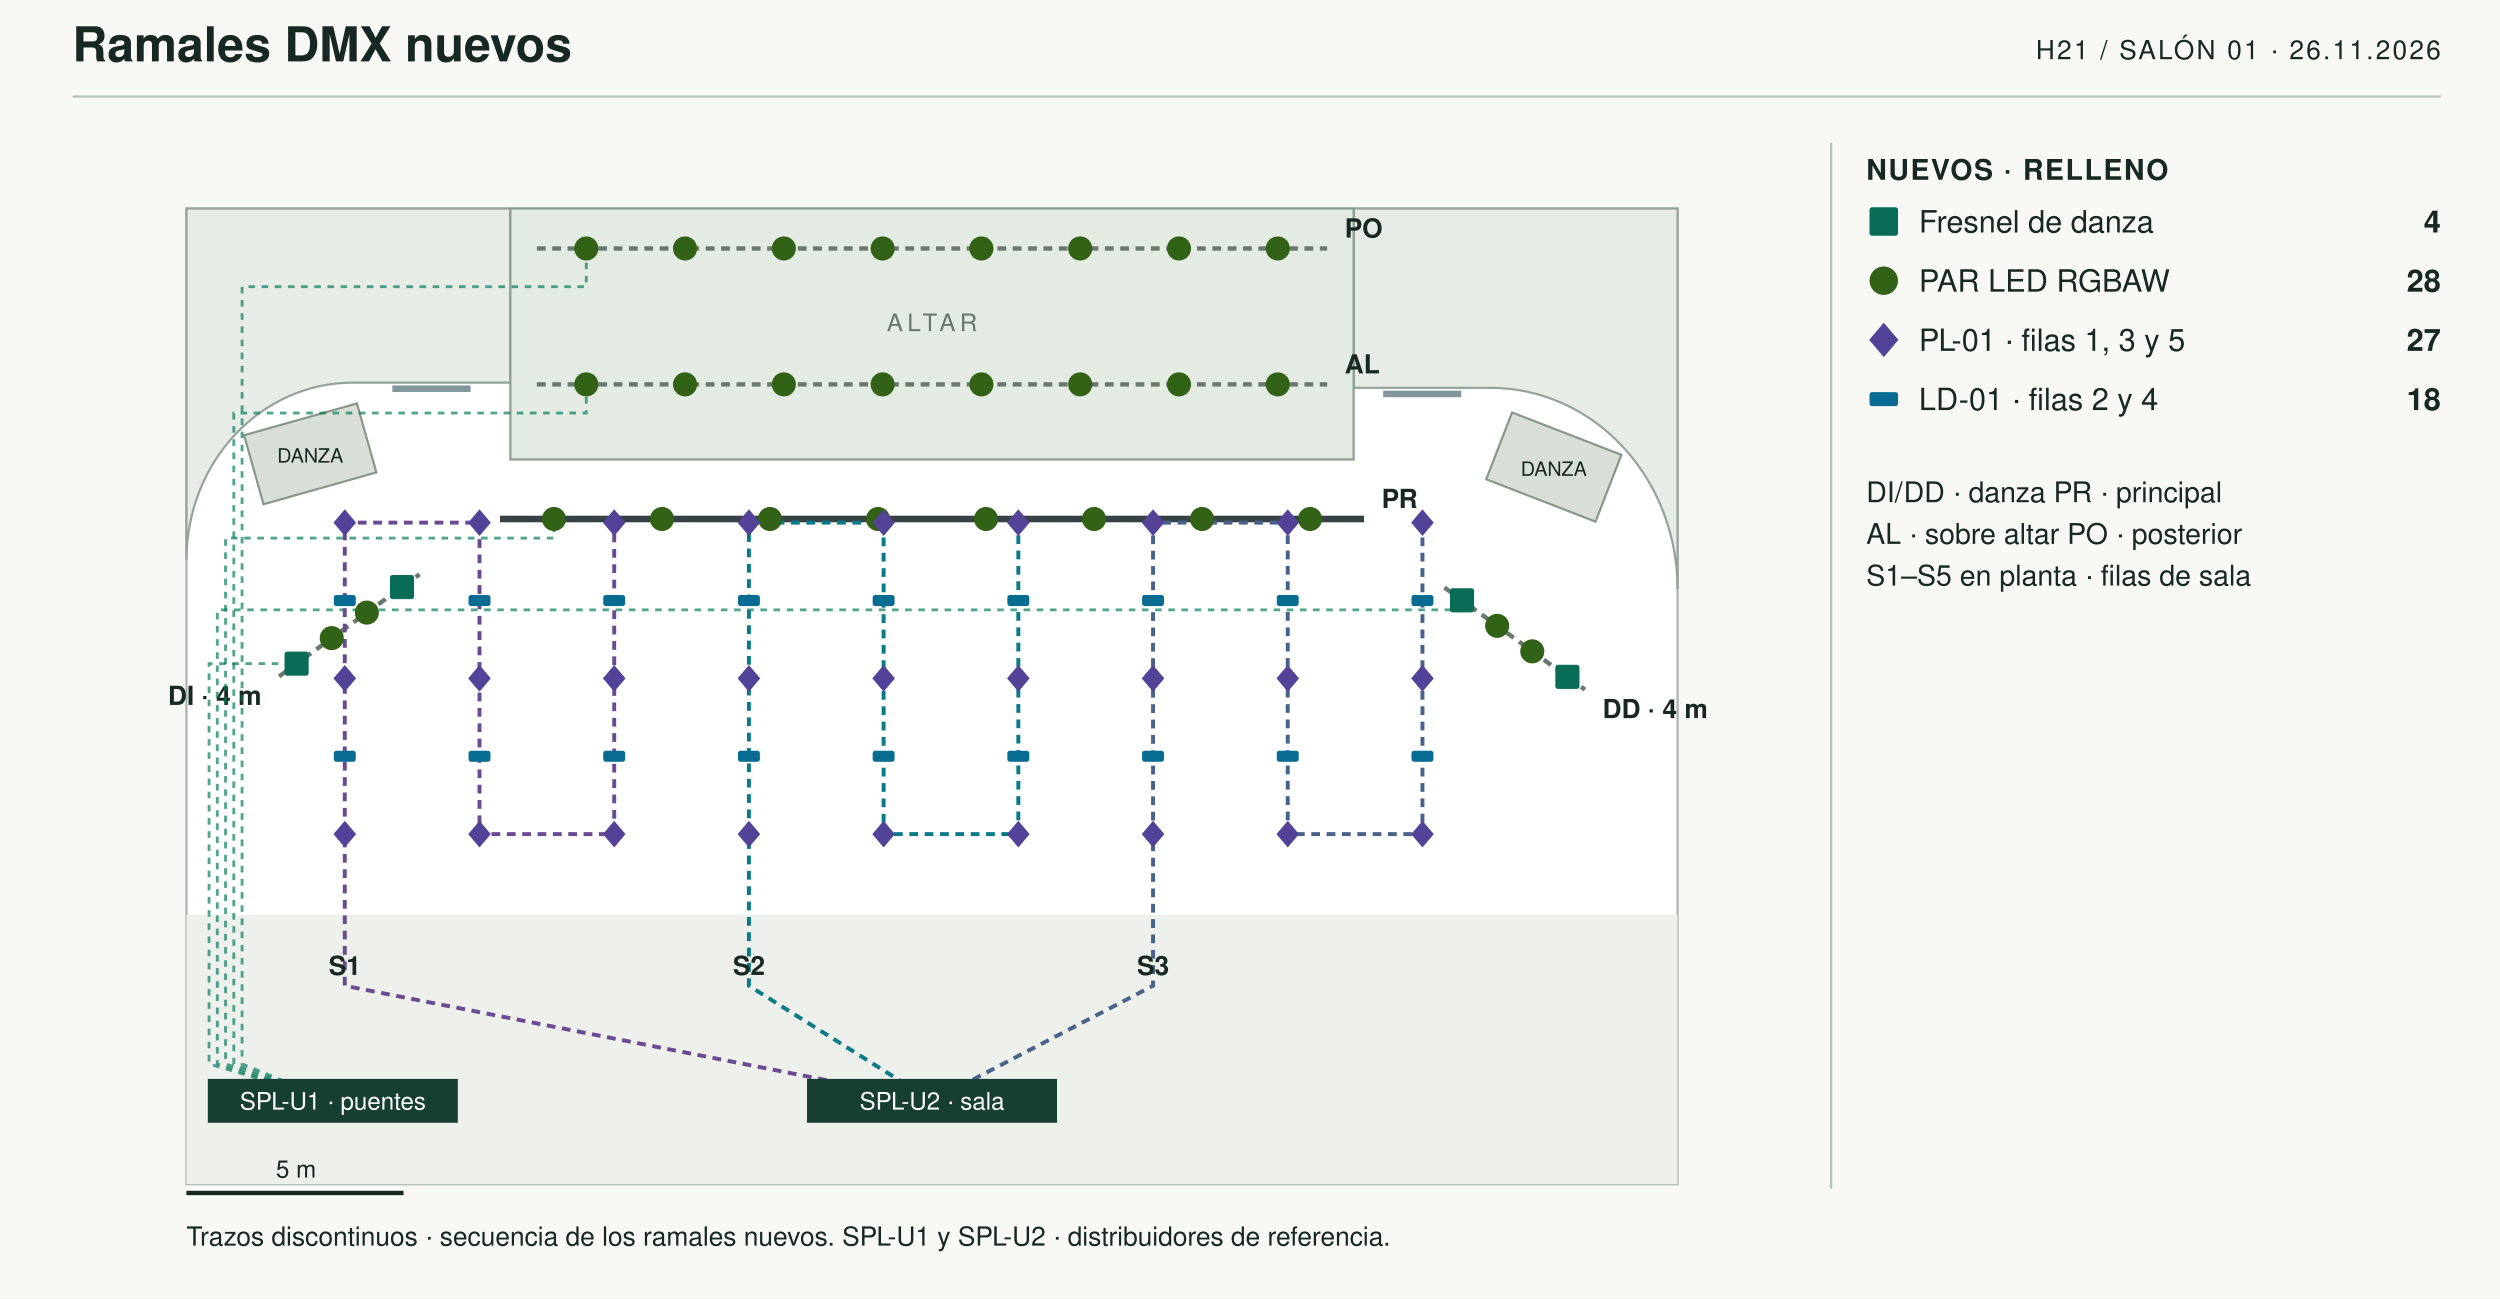
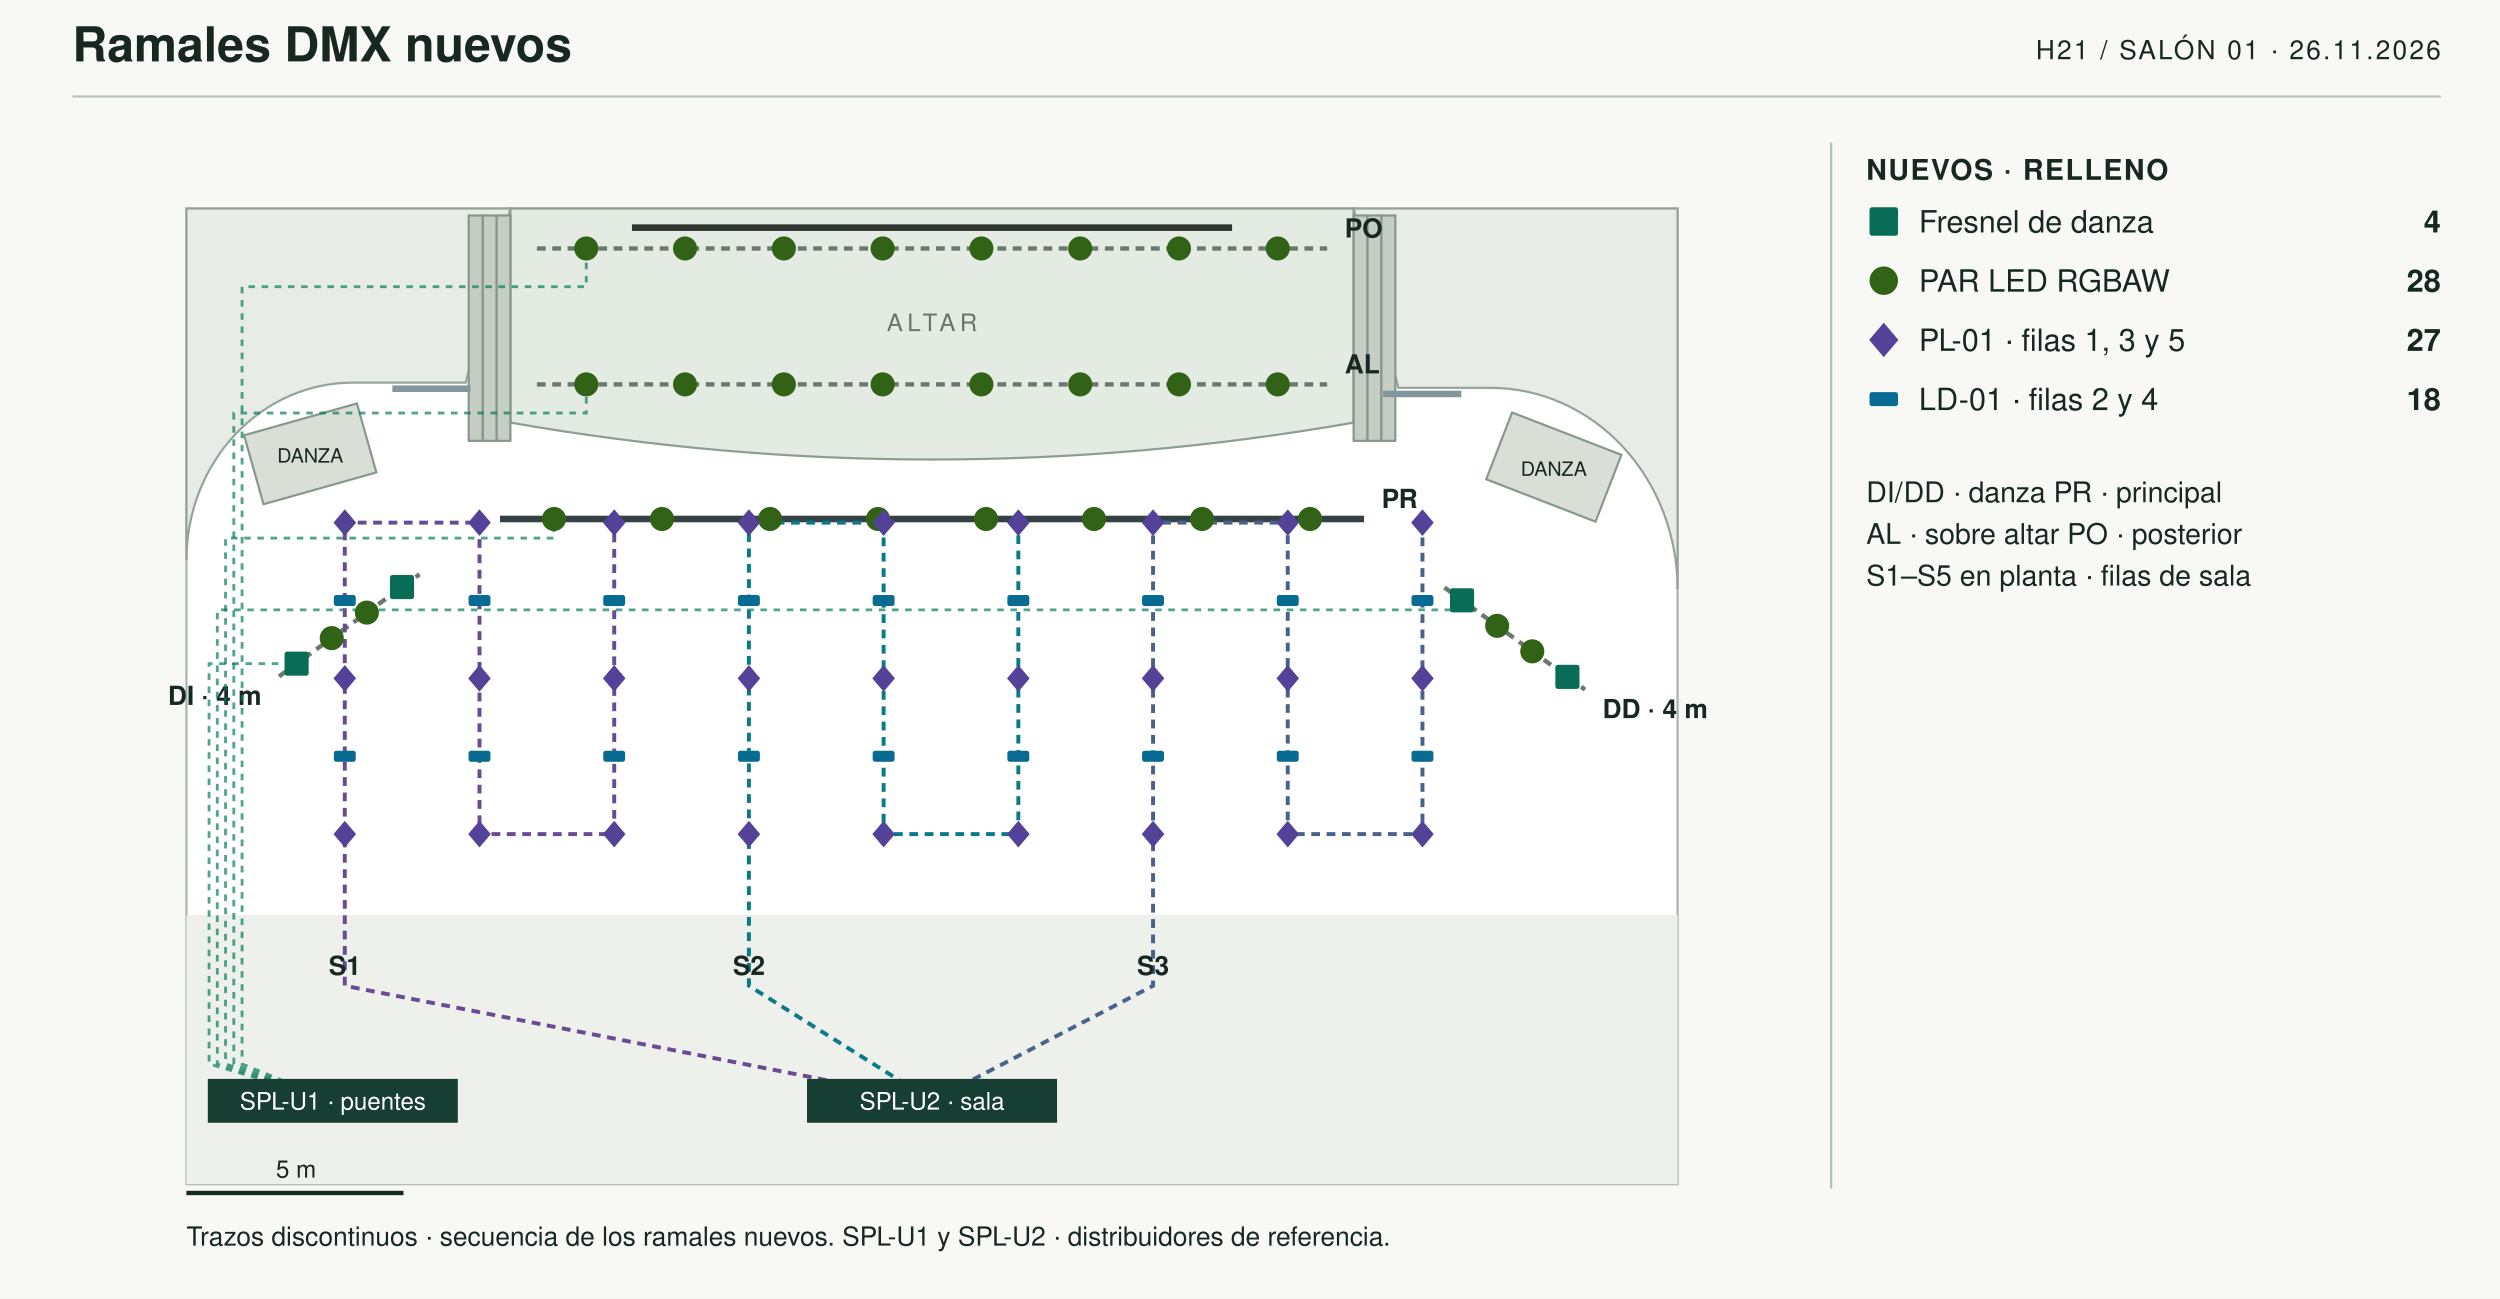
<svg xmlns="http://www.w3.org/2000/svg" viewBox="0 0 1140 592" role="img" aria-labelledby="t d">
  <rect width="1140" height="592" fill="#f8f9f4" />
  <g font-family="Helvetica,Arial,sans-serif" fill="#172722">
    <text x="33" y="28" font-size="22" text-anchor="start" font-weight="bold">Ramales DMX nuevos</text>
    <text x="1113" y="27" font-size="12" text-anchor="end" letter-spacing="1">H21  /  SALÓN 01  ·  26.11.2026</text>
    <line x1="33" y1="44" x2="1113" y2="44" stroke="#b6c2b8" />
    <line x1="835" y1="65" x2="835" y2="542" stroke="#b6c2b8" />
    <polygon points="85.03,95.09 764.97,95.09 764.97,540.00 85.03,540.00" fill="#fff" stroke="#a8b3ad" />
    <polygon points="85.03,417.24 764.97,417.24 764.97,540.00 85.03,540.00" fill="#edf0eb" stroke="none" />
-     <polygon points="232.74,174.49 160.74,174.49 157.03,174.59 153.32,174.88 149.63,175.36 145.97,176.04 142.35,176.91 138.77,177.97 135.24,179.21 131.77,180.64 128.37,182.25 125.05,184.03 121.82,185.98 118.68,188.11 115.64,190.39 112.71,192.83 109.90,195.42 107.21,198.16 104.65,201.03 102.22,204.03 99.93,207.16 97.79,210.40 95.81,213.75 93.97,217.20 92.30,220.74 90.80,224.37 89.46,228.07 88.29,231.84 87.30,235.66 86.49,239.53 85.85,243.44 85.40,247.37 85.13,251.33 85.03,255.29 85.03,95.09 232.74,95.09" fill="#e8ece6" stroke="#95a39a" />
-     <polygon points="617.26,176.86 679.79,176.86 683.97,176.97 688.14,177.31 692.29,177.86 696.41,178.63 700.49,179.61 704.52,180.81 708.49,182.23 712.39,183.85 716.21,185.67 719.94,187.69 723.58,189.91 727.11,192.32 730.53,194.91 733.83,197.68 736.99,200.63 740.02,203.73 742.90,206.99 745.63,210.40 748.20,213.95 750.61,217.63 752.85,221.43 754.91,225.35 756.79,229.37 758.48,233.49 759.99,237.69 761.30,241.96 762.41,246.30 763.33,250.69 764.04,255.13 764.56,259.60 764.86,264.09 764.97,268.59 764.97,95.09 617.26,95.09" fill="#e8ece6" stroke="#95a39a" />
-     <polygon points="232.74,95.09 617.26,95.09 617.26,209.53 232.74,209.53" fill="#e3ebe3" stroke="#8c9d91" />
+     <polygon points="212.35,174.49 160.74,174.49 157.03,174.59 153.32,174.88 149.63,175.36 145.97,176.04 142.35,176.91 138.77,177.97 135.24,179.21 131.77,180.64 128.37,182.25 125.05,184.03 121.82,185.98 118.68,188.11 115.64,190.39 112.71,192.83 109.90,195.42 107.21,198.16 104.65,201.03 102.22,204.03 99.93,207.16 97.79,210.40 95.81,213.75 93.97,217.20 92.30,220.74 90.80,224.37 89.46,228.07 88.29,231.84 87.30,235.66 86.49,239.53 85.85,243.44 85.40,247.37 85.13,251.33 85.03,255.29 85.03,95.09 232.74,95.09" fill="#e8ece6" stroke="#95a39a" />
+     <polygon points="637.65,176.86 679.79,176.86 683.97,176.97 688.14,177.31 692.29,177.86 696.41,178.63 700.49,179.61 704.52,180.81 708.49,182.23 712.39,183.85 716.21,185.67 719.94,187.69 723.58,189.91 727.11,192.32 730.53,194.91 733.83,197.68 736.99,200.63 740.02,203.73 742.90,206.99 745.63,210.40 748.20,213.95 750.61,217.63 752.85,221.43 754.91,225.35 756.79,229.37 758.48,233.49 759.99,237.69 761.30,241.96 762.41,246.30 763.33,250.69 764.04,255.13 764.56,259.60 764.86,264.09 764.97,268.59 764.97,95.09 617.26,95.09" fill="#e8ece6" stroke="#95a39a" />
+     <polygon points="232.74,95.09 617.26,95.09 617.26,192.70 605.24,194.74 593.23,196.65 581.21,198.42 569.19,200.07 557.18,201.58 545.16,202.96 533.15,204.21 521.13,205.33 509.11,206.31 497.10,207.17 485.08,207.89 473.06,208.48 461.05,208.94 449.03,209.27 437.02,209.47 425.00,209.53 412.98,209.47 400.97,209.27 388.95,208.94 376.94,208.48 364.92,207.89 352.90,207.17 340.89,206.31 328.87,205.33 316.85,204.21 304.84,202.96 292.82,201.58 280.81,200.07 268.79,198.42 256.77,196.65 244.76,194.74 232.74,192.70" fill="#e3ebe3" stroke="#8c9d91" />
+     <polygon points="232.74,98.26 226.41,98.26 226.41,201.02 232.74,201.02" fill="#c5cec4" stroke="#89968b" />
+     <polygon points="226.41,98.26 220.07,98.26 220.07,201.02 226.41,201.02" fill="#c5cec4" stroke="#89968b" />
+     <polygon points="220.07,98.26 213.73,98.26 213.73,201.02 220.07,201.02" fill="#c5cec4" stroke="#89968b" />
+     <polygon points="617.26,98.26 623.59,98.26 623.59,201.02 617.26,201.02" fill="#c5cec4" stroke="#89968b" />
+     <polygon points="623.59,98.26 629.93,98.26 629.93,201.02 623.59,201.02" fill="#c5cec4" stroke="#89968b" />
+     <polygon points="629.93,98.26 636.27,98.26 636.27,201.02 629.93,201.02" fill="#c5cec4" stroke="#89968b" />
+     <polyline points="288.18,103.80 561.82,103.80" fill="none" stroke="#303431" stroke-width="3" />
    <text x="425" y="151" font-size="11" text-anchor="middle" fill="#68776a" letter-spacing="2">ALTAR</text>
    <polyline points="178.92,177.26 214.56,177.26" fill="none" stroke="#82969c" stroke-width="3" />
    <polyline points="630.71,179.64 666.35,179.64" fill="none" stroke="#82969c" stroke-width="3" />
    <polygon points="111.30,198.48 162.76,183.97 171.62,215.42 120.17,229.93" fill="#d9dfd6" stroke="#87988b" />
    <text x="141.464" y="210.951" font-size="9" text-anchor="middle">DANZA</text>
    <polygon points="689.51,188.10 739.36,207.41 727.56,237.88 677.71,218.56" fill="#d9dfd6" stroke="#87988b" />
    <text x="708.536" y="216.987" font-size="9" text-anchor="middle">DANZA</text>
    <polyline points="127.25,308.44 191.32,261.88" fill="none" stroke="#6b786f" stroke-width="2" stroke-dasharray="4 3" />
    <text x="119.247" y="321.437" font-size="12" text-anchor="end" font-weight="bold">DI · 4 m</text>
    <polyline points="658.68,267.92 722.75,314.47" fill="none" stroke="#6b786f" stroke-width="2" stroke-dasharray="4 3" />
    <text x="730.753" y="327.473" font-size="12" text-anchor="start" font-weight="bold">DD · 4 m</text>
    <polyline points="227.99,236.66 622.01,236.66" fill="none" stroke="#354144" stroke-width="3" />
    <text x="630.01" y="231.66" font-size="12" text-anchor="start" font-weight="bold">PR</text>
    <polyline points="244.82,175.28 605.18,175.28" fill="none" stroke="#6b786f" stroke-width="2" stroke-dasharray="4 3" />
    <text x="613.18" y="170.28" font-size="12" text-anchor="start" font-weight="bold">AL</text>
    <polyline points="244.82,113.31 605.18,113.31" fill="none" stroke="#6b786f" stroke-width="2" stroke-dasharray="4 3" />
    <text x="613.18" y="108.306" font-size="12" text-anchor="start" font-weight="bold">PO</text>
    <polyline points="151.76,501.98 95.33,485.15 95.33,302.62 135.26,302.62 135.26,302.62" fill="none" stroke="#007958" stroke-width="1.3" stroke-dasharray="3 3" opacity=".68" />
    <polyline points="151.76,501.98 99.09,485.15 99.09,278.10 666.69,278.10 666.69,273.74" fill="none" stroke="#007958" stroke-width="1.3" stroke-dasharray="3 3" opacity=".68" />
    <polyline points="151.76,501.98 102.85,485.15 102.85,245.37 252.62,245.37 252.62,236.66" fill="none" stroke="#007958" stroke-width="1.3" stroke-dasharray="3 3" opacity=".68" />
    <polyline points="151.76,501.98 106.62,485.15 106.62,188.35 267.34,188.35 267.34,175.28" fill="none" stroke="#007958" stroke-width="1.3" stroke-dasharray="3 3" opacity=".68" />
    <polyline points="151.76,501.98 110.38,485.15 110.38,130.73 267.34,130.73 267.34,113.31" fill="none" stroke="#007958" stroke-width="1.3" stroke-dasharray="3 3" opacity=".68" />
    <polyline points="425.00,501.98 157.22,449.51 157.22,380.36 157.22,344.85 157.22,309.34 157.22,273.83 157.22,238.32 218.65,238.32 218.65,273.83 218.65,309.34 218.65,344.85 218.65,380.36 280.08,380.36 280.08,344.85 280.08,309.34 280.08,273.83 280.08,238.32" fill="none" stroke="#694b93" stroke-width="1.8" stroke-dasharray="4 3" />
    <text x="157.221" y="444.56" font-size="12" text-anchor="middle" font-weight="bold">S1</text>
    <polyline points="425.00,501.98 341.50,449.51 341.50,380.36 341.50,344.85 341.50,309.34 341.50,273.83 341.50,238.32 402.93,238.32 402.93,273.83 402.93,309.34 402.93,344.85 402.93,380.36 464.36,380.36 464.36,344.85 464.36,309.34 464.36,273.83 464.36,238.32" fill="none" stroke="#087a88" stroke-width="1.8" stroke-dasharray="4 3" />
    <text x="341.504" y="444.56" font-size="12" text-anchor="middle" font-weight="bold">S2</text>
    <polyline points="425.00,501.98 525.79,449.51 525.79,380.36 525.79,344.85 525.79,309.34 525.79,273.83 525.79,238.32 587.21,238.32 587.21,273.83 587.21,309.34 587.21,344.85 587.21,380.36 648.64,380.36 648.64,344.85 648.64,309.34 648.64,273.83 648.64,238.32" fill="none" stroke="#496289" stroke-width="1.8" stroke-dasharray="4 3" />
    <text x="525.787" y="444.56" font-size="12" text-anchor="middle" font-weight="bold">S3</text>
    <rect x="94.76" y="491.98" width="114" height="20" fill="#173e32" />
    <text x="151.76" y="505.98" font-size="11" text-anchor="middle" fill="white">SPL-U1 · puentes</text>
    <rect x="368" y="491.98" width="114" height="20" fill="#173e32" />
    <text x="425" y="505.98" font-size="11" text-anchor="middle" fill="white">SPL-U2 · sala</text>
    <g data-id="DI-01" data-etapa="nuevo">
      <rect x="130.256" y="297.618" width="10" height="10" rx=".65" fill="#086c56" stroke="#086c56" stroke-width="1" />
    </g>
    <g data-id="DI-02" data-etapa="nuevo">
      <circle cx="151.275" cy="290.98" r="5" fill="#316216" stroke="#316216" stroke-width="1" />
    </g>
    <g data-id="DI-03" data-etapa="nuevo">
      <circle cx="167.293" cy="279.341" r="5" fill="#316216" stroke="#316216" stroke-width="1" />
    </g>
    <g data-id="DI-04" data-etapa="nuevo">
      <rect x="178.312" y="262.703" width="10" height="10" rx=".65" fill="#086c56" stroke="#086c56" stroke-width="1" />
    </g>
    <g data-id="DD-01" data-etapa="nuevo">
      <rect x="661.688" y="268.74" width="10" height="10" rx=".65" fill="#086c56" stroke="#086c56" stroke-width="1" />
    </g>
    <g data-id="DD-02" data-etapa="nuevo">
      <circle cx="682.707" cy="285.378" r="5" fill="#316216" stroke="#316216" stroke-width="1" />
    </g>
    <g data-id="DD-03" data-etapa="nuevo">
      <circle cx="698.725" cy="297.016" r="5" fill="#316216" stroke="#316216" stroke-width="1" />
    </g>
    <g data-id="DD-04" data-etapa="nuevo">
      <rect x="709.744" y="303.654" width="10" height="10" rx=".65" fill="#086c56" stroke="#086c56" stroke-width="1" />
    </g>
    <g data-id="PR-01" data-etapa="nuevo">
      <circle cx="252.616" cy="236.66" r="5" fill="#316216" stroke="#316216" stroke-width="1" />
    </g>
    <g data-id="PR-02" data-etapa="nuevo">
      <circle cx="301.869" cy="236.66" r="5" fill="#316216" stroke="#316216" stroke-width="1" />
    </g>
    <g data-id="PR-03" data-etapa="nuevo">
      <circle cx="351.121" cy="236.66" r="5" fill="#316216" stroke="#316216" stroke-width="1" />
    </g>
    <g data-id="PR-04" data-etapa="nuevo">
      <circle cx="400.374" cy="236.66" r="5" fill="#316216" stroke="#316216" stroke-width="1" />
    </g>
    <g data-id="PR-05" data-etapa="nuevo">
      <circle cx="449.626" cy="236.66" r="5" fill="#316216" stroke="#316216" stroke-width="1" />
    </g>
    <g data-id="PR-06" data-etapa="nuevo">
      <circle cx="498.879" cy="236.66" r="5" fill="#316216" stroke="#316216" stroke-width="1" />
    </g>
    <g data-id="PR-07" data-etapa="nuevo">
      <circle cx="548.131" cy="236.66" r="5" fill="#316216" stroke="#316216" stroke-width="1" />
    </g>
    <g data-id="PR-08" data-etapa="nuevo">
      <circle cx="597.384" cy="236.66" r="5" fill="#316216" stroke="#316216" stroke-width="1" />
    </g>
    <g data-id="AL-01" data-etapa="nuevo">
      <circle cx="267.342" cy="175.28" r="5" fill="#316216" stroke="#316216" stroke-width="1" />
    </g>
    <g data-id="AL-02" data-etapa="nuevo">
      <circle cx="312.387" cy="175.28" r="5" fill="#316216" stroke="#316216" stroke-width="1" />
    </g>
    <g data-id="AL-03" data-etapa="nuevo">
      <circle cx="357.433" cy="175.28" r="5" fill="#316216" stroke="#316216" stroke-width="1" />
    </g>
    <g data-id="AL-04" data-etapa="nuevo">
      <circle cx="402.478" cy="175.28" r="5" fill="#316216" stroke="#316216" stroke-width="1" />
    </g>
    <g data-id="AL-05" data-etapa="nuevo">
      <circle cx="447.522" cy="175.28" r="5" fill="#316216" stroke="#316216" stroke-width="1" />
    </g>
    <g data-id="AL-06" data-etapa="nuevo">
      <circle cx="492.567" cy="175.28" r="5" fill="#316216" stroke="#316216" stroke-width="1" />
    </g>
    <g data-id="AL-07" data-etapa="nuevo">
      <circle cx="537.612" cy="175.28" r="5" fill="#316216" stroke="#316216" stroke-width="1" />
    </g>
    <g data-id="AL-08" data-etapa="nuevo">
      <circle cx="582.658" cy="175.28" r="5" fill="#316216" stroke="#316216" stroke-width="1" />
    </g>
    <g data-id="PO-01" data-etapa="nuevo">
      <circle cx="267.342" cy="113.306" r="5" fill="#316216" stroke="#316216" stroke-width="1" />
    </g>
    <g data-id="PO-02" data-etapa="nuevo">
      <circle cx="312.387" cy="113.306" r="5" fill="#316216" stroke="#316216" stroke-width="1" />
    </g>
    <g data-id="PO-03" data-etapa="nuevo">
      <circle cx="357.433" cy="113.306" r="5" fill="#316216" stroke="#316216" stroke-width="1" />
    </g>
    <g data-id="PO-04" data-etapa="nuevo">
      <circle cx="402.478" cy="113.306" r="5" fill="#316216" stroke="#316216" stroke-width="1" />
    </g>
    <g data-id="PO-05" data-etapa="nuevo">
      <circle cx="447.522" cy="113.306" r="5" fill="#316216" stroke="#316216" stroke-width="1" />
    </g>
    <g data-id="PO-06" data-etapa="nuevo">
      <circle cx="492.567" cy="113.306" r="5" fill="#316216" stroke="#316216" stroke-width="1" />
    </g>
    <g data-id="PO-07" data-etapa="nuevo">
      <circle cx="537.612" cy="113.306" r="5" fill="#316216" stroke="#316216" stroke-width="1" />
    </g>
    <g data-id="PO-08" data-etapa="nuevo">
      <circle cx="582.658" cy="113.306" r="5" fill="#316216" stroke="#316216" stroke-width="1" />
    </g>
    <g data-id="S5-01" data-etapa="nuevo">
      <polygon points="157.221,375.051 161.721,380.361 157.221,385.671 152.721,380.361" fill="#534297" stroke="#534297" stroke-width="1" />
    </g>
    <g data-id="S4-01" data-etapa="nuevo">
      <rect x="152.721" y="342.826" width="9" height="4.05" rx=".65" fill="#086b91" stroke="#086b91" stroke-width="1" />
    </g>
    <g data-id="S3-01" data-etapa="nuevo">
      <polygon points="157.221,304.032 161.721,309.342 157.221,314.652 152.721,309.342" fill="#534297" stroke="#534297" stroke-width="1" />
    </g>
    <g data-id="S2-01" data-etapa="nuevo">
      <rect x="152.721" y="271.807" width="9" height="4.05" rx=".65" fill="#086b91" stroke="#086b91" stroke-width="1" />
    </g>
    <g data-id="S1-01" data-etapa="nuevo">
      <polygon points="157.221,233.013 161.721,238.323 157.221,243.633 152.721,238.323" fill="#534297" stroke="#534297" stroke-width="1" />
    </g>
    <g data-id="S1-02" data-etapa="nuevo">
      <polygon points="218.649,233.013 223.149,238.323 218.649,243.633 214.149,238.323" fill="#534297" stroke="#534297" stroke-width="1" />
    </g>
    <g data-id="S2-02" data-etapa="nuevo">
      <rect x="214.149" y="271.807" width="9" height="4.05" rx=".65" fill="#086b91" stroke="#086b91" stroke-width="1" />
    </g>
    <g data-id="S3-02" data-etapa="nuevo">
      <polygon points="218.649,304.032 223.149,309.342 218.649,314.652 214.149,309.342" fill="#534297" stroke="#534297" stroke-width="1" />
    </g>
    <g data-id="S4-02" data-etapa="nuevo">
      <rect x="214.149" y="342.826" width="9" height="4.05" rx=".65" fill="#086b91" stroke="#086b91" stroke-width="1" />
    </g>
    <g data-id="S5-02" data-etapa="nuevo">
      <polygon points="218.649,375.051 223.149,380.361 218.649,385.671 214.149,380.361" fill="#534297" stroke="#534297" stroke-width="1" />
    </g>
    <g data-id="S5-03" data-etapa="nuevo">
      <polygon points="280.076,375.051 284.576,380.361 280.076,385.671 275.576,380.361" fill="#534297" stroke="#534297" stroke-width="1" />
    </g>
    <g data-id="S4-03" data-etapa="nuevo">
      <rect x="275.576" y="342.826" width="9" height="4.05" rx=".65" fill="#086b91" stroke="#086b91" stroke-width="1" />
    </g>
    <g data-id="S3-03" data-etapa="nuevo">
      <polygon points="280.076,304.032 284.576,309.342 280.076,314.652 275.576,309.342" fill="#534297" stroke="#534297" stroke-width="1" />
    </g>
    <g data-id="S2-03" data-etapa="nuevo">
      <rect x="275.576" y="271.807" width="9" height="4.05" rx=".65" fill="#086b91" stroke="#086b91" stroke-width="1" />
    </g>
    <g data-id="S1-03" data-etapa="nuevo">
      <polygon points="280.076,233.013 284.576,238.323 280.076,243.633 275.576,238.323" fill="#534297" stroke="#534297" stroke-width="1" />
    </g>
    <g data-id="S5-04" data-etapa="nuevo">
      <polygon points="341.504,375.051 346.004,380.361 341.504,385.671 337.004,380.361" fill="#534297" stroke="#534297" stroke-width="1" />
    </g>
    <g data-id="S4-04" data-etapa="nuevo">
      <rect x="337.004" y="342.826" width="9" height="4.05" rx=".65" fill="#086b91" stroke="#086b91" stroke-width="1" />
    </g>
    <g data-id="S3-04" data-etapa="nuevo">
      <polygon points="341.504,304.032 346.004,309.342 341.504,314.652 337.004,309.342" fill="#534297" stroke="#534297" stroke-width="1" />
    </g>
    <g data-id="S2-04" data-etapa="nuevo">
      <rect x="337.004" y="271.807" width="9" height="4.05" rx=".65" fill="#086b91" stroke="#086b91" stroke-width="1" />
    </g>
    <g data-id="S1-04" data-etapa="nuevo">
      <polygon points="341.504,233.013 346.004,238.323 341.504,243.633 337.004,238.323" fill="#534297" stroke="#534297" stroke-width="1" />
    </g>
    <g data-id="S1-05" data-etapa="nuevo">
      <polygon points="402.931,233.013 407.431,238.323 402.931,243.633 398.431,238.323" fill="#534297" stroke="#534297" stroke-width="1" />
    </g>
    <g data-id="S2-05" data-etapa="nuevo">
      <rect x="398.431" y="271.807" width="9" height="4.05" rx=".65" fill="#086b91" stroke="#086b91" stroke-width="1" />
    </g>
    <g data-id="S3-05" data-etapa="nuevo">
      <polygon points="402.931,304.032 407.431,309.342 402.931,314.652 398.431,309.342" fill="#534297" stroke="#534297" stroke-width="1" />
    </g>
    <g data-id="S4-05" data-etapa="nuevo">
      <rect x="398.431" y="342.826" width="9" height="4.05" rx=".65" fill="#086b91" stroke="#086b91" stroke-width="1" />
    </g>
    <g data-id="S5-05" data-etapa="nuevo">
      <polygon points="402.931,375.051 407.431,380.361 402.931,385.671 398.431,380.361" fill="#534297" stroke="#534297" stroke-width="1" />
    </g>
    <g data-id="S5-06" data-etapa="nuevo">
      <polygon points="464.359,375.051 468.859,380.361 464.359,385.671 459.859,380.361" fill="#534297" stroke="#534297" stroke-width="1" />
    </g>
    <g data-id="S4-06" data-etapa="nuevo">
      <rect x="459.859" y="342.826" width="9" height="4.05" rx=".65" fill="#086b91" stroke="#086b91" stroke-width="1" />
    </g>
    <g data-id="S3-06" data-etapa="nuevo">
      <polygon points="464.359,304.032 468.859,309.342 464.359,314.652 459.859,309.342" fill="#534297" stroke="#534297" stroke-width="1" />
    </g>
    <g data-id="S2-06" data-etapa="nuevo">
      <rect x="459.859" y="271.807" width="9" height="4.05" rx=".65" fill="#086b91" stroke="#086b91" stroke-width="1" />
    </g>
    <g data-id="S1-06" data-etapa="nuevo">
      <polygon points="464.359,233.013 468.859,238.323 464.359,243.633 459.859,238.323" fill="#534297" stroke="#534297" stroke-width="1" />
    </g>
    <g data-id="S5-07" data-etapa="nuevo">
      <polygon points="525.787,375.051 530.287,380.361 525.787,385.671 521.287,380.361" fill="#534297" stroke="#534297" stroke-width="1" />
    </g>
    <g data-id="S4-07" data-etapa="nuevo">
      <rect x="521.287" y="342.826" width="9" height="4.05" rx=".65" fill="#086b91" stroke="#086b91" stroke-width="1" />
    </g>
    <g data-id="S3-07" data-etapa="nuevo">
      <polygon points="525.787,304.032 530.287,309.342 525.787,314.652 521.287,309.342" fill="#534297" stroke="#534297" stroke-width="1" />
    </g>
    <g data-id="S2-07" data-etapa="nuevo">
      <rect x="521.287" y="271.807" width="9" height="4.05" rx=".65" fill="#086b91" stroke="#086b91" stroke-width="1" />
    </g>
    <g data-id="S1-07" data-etapa="nuevo">
      <polygon points="525.787,233.013 530.287,238.323 525.787,243.633 521.287,238.323" fill="#534297" stroke="#534297" stroke-width="1" />
    </g>
    <g data-id="S1-08" data-etapa="nuevo">
      <polygon points="587.214,233.013 591.714,238.323 587.214,243.633 582.714,238.323" fill="#534297" stroke="#534297" stroke-width="1" />
    </g>
    <g data-id="S2-08" data-etapa="nuevo">
      <rect x="582.714" y="271.807" width="9" height="4.05" rx=".65" fill="#086b91" stroke="#086b91" stroke-width="1" />
    </g>
    <g data-id="S3-08" data-etapa="nuevo">
      <polygon points="587.214,304.032 591.714,309.342 587.214,314.652 582.714,309.342" fill="#534297" stroke="#534297" stroke-width="1" />
    </g>
    <g data-id="S4-08" data-etapa="nuevo">
      <rect x="582.714" y="342.826" width="9" height="4.05" rx=".65" fill="#086b91" stroke="#086b91" stroke-width="1" />
    </g>
    <g data-id="S5-08" data-etapa="nuevo">
      <polygon points="587.214,375.051 591.714,380.361 587.214,385.671 582.714,380.361" fill="#534297" stroke="#534297" stroke-width="1" />
    </g>
    <g data-id="S5-09" data-etapa="nuevo">
      <polygon points="648.642,375.051 653.142,380.361 648.642,385.671 644.142,380.361" fill="#534297" stroke="#534297" stroke-width="1" />
    </g>
    <g data-id="S4-09" data-etapa="nuevo">
      <rect x="644.142" y="342.826" width="9" height="4.05" rx=".65" fill="#086b91" stroke="#086b91" stroke-width="1" />
    </g>
    <g data-id="S3-09" data-etapa="nuevo">
      <polygon points="648.642,304.032 653.142,309.342 648.642,314.652 644.142,309.342" fill="#534297" stroke="#534297" stroke-width="1" />
    </g>
    <g data-id="S2-09" data-etapa="nuevo">
      <rect x="644.142" y="271.807" width="9" height="4.05" rx=".65" fill="#086b91" stroke="#086b91" stroke-width="1" />
    </g>
    <g data-id="S1-09" data-etapa="nuevo">
      <polygon points="648.642,233.013 653.142,238.323 648.642,243.633 644.142,238.323" fill="#534297" stroke="#534297" stroke-width="1" />
    </g>
    <text x="851" y="82" font-size="13" text-anchor="start" font-weight="700" letter-spacing=".7">NUEVOS · RELLENO</text>
    <rect x="853" y="95" width="12" height="12" rx=".65" fill="#086c56" stroke="#086c56" stroke-width="1" />
    <text x="875" y="106" font-size="14" text-anchor="start">Fresnel de danza</text>
    <text x="1113" y="106" font-size="14" text-anchor="end" font-weight="bold">4</text>
    <circle cx="859" cy="128" r="6" fill="#316216" stroke="#316216" stroke-width="1" />
    <text x="875" y="133" font-size="14" text-anchor="start">PAR LED RGBAW</text>
    <text x="1113" y="133" font-size="14" text-anchor="end" font-weight="bold">28</text>
    <polygon points="859,147.92 865,155 859,162.08 853,155" fill="#534297" stroke="#534297" stroke-width="1" />
    <text x="875" y="160" font-size="14" text-anchor="start">PL-01 · filas 1, 3 y 5</text>
    <text x="1113" y="160" font-size="14" text-anchor="end" font-weight="bold">27</text>
    <rect x="853" y="179.3" width="12" height="5.4" rx=".65" fill="#086b91" stroke="#086b91" stroke-width="1" />
    <text x="875" y="187" font-size="14" text-anchor="start">LD-01 · filas 2 y 4</text>
    <text x="1113" y="187" font-size="14" text-anchor="end" font-weight="bold">18</text>
    <text x="851" y="229" font-size="13" text-anchor="start">DI/DD · danza    PR · principal</text>
    <text x="851" y="248" font-size="13" text-anchor="start">AL · sobre altar    PO · posterior</text>
    <text x="851" y="267" font-size="13" text-anchor="start">S1–S5 en planta · filas de sala</text>
    <line x1="85" y1="544" x2="184" y2="544" stroke="#172722" stroke-width="2" />
    <text x="135" y="537" font-size="11" text-anchor="middle">5 m</text>
    <text x="85" y="568" font-size="12" text-anchor="start">Trazos discontinuos · secuencia de los ramales nuevos. SPL-U1 y SPL-U2 · distribuidores de referencia.</text>
  </g>
</svg>
